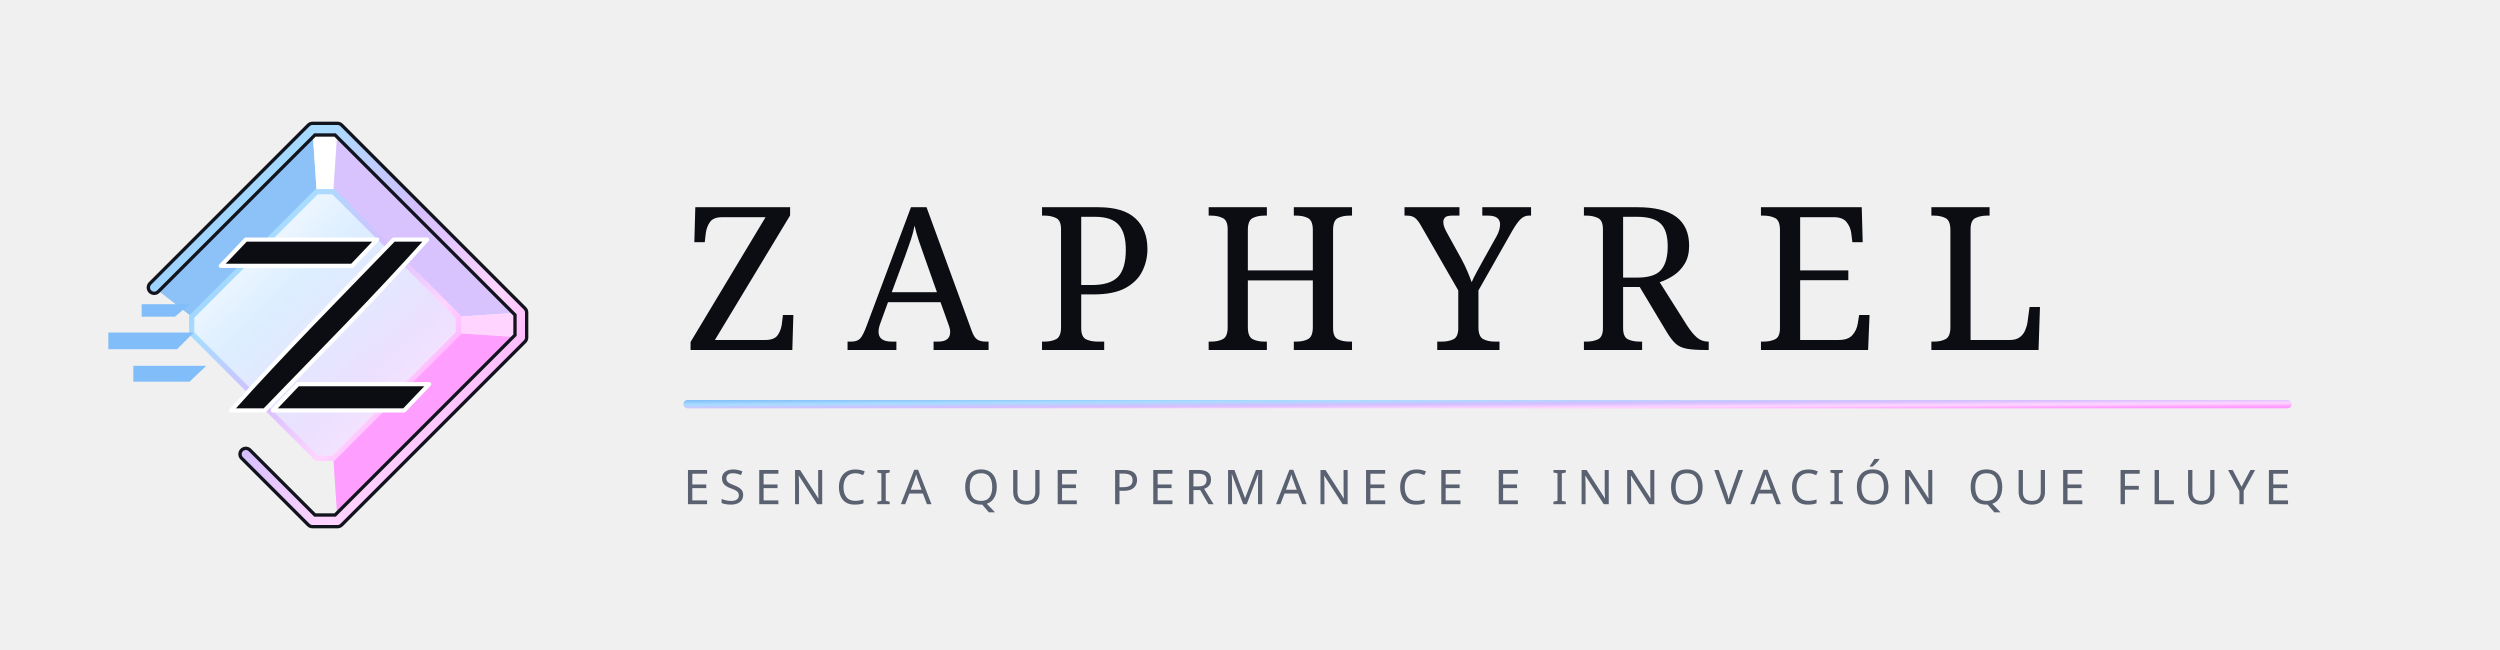
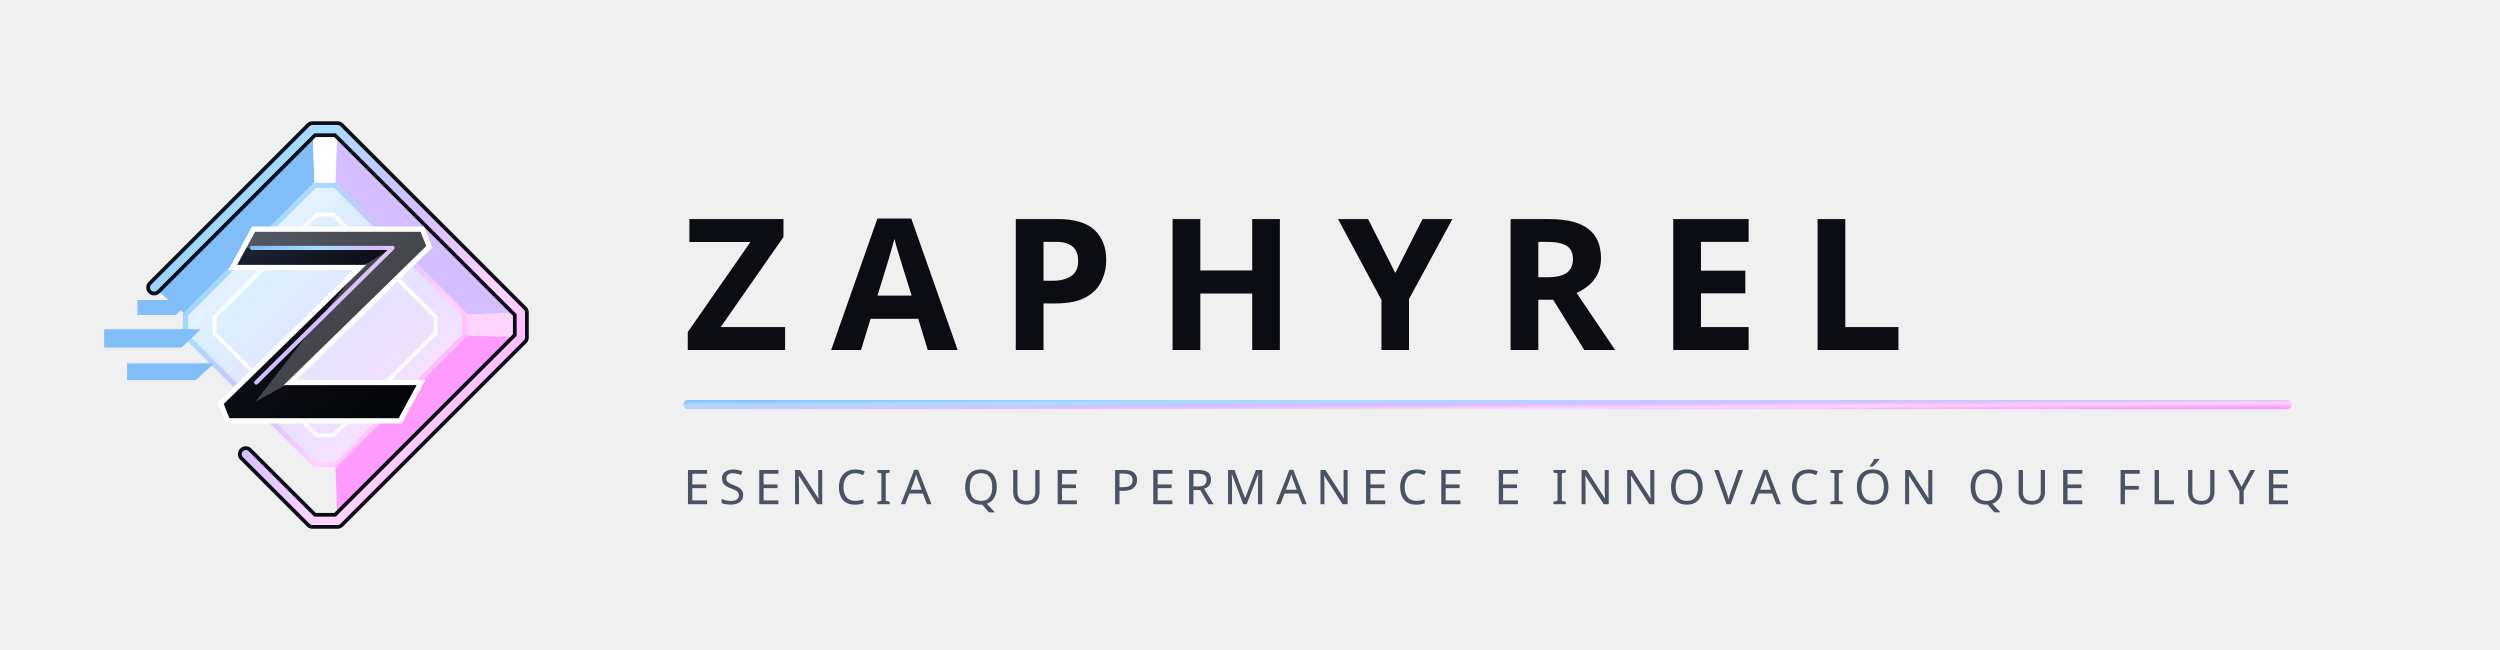
<svg xmlns="http://www.w3.org/2000/svg" viewBox="0 0 600 156" width="600" height="156" role="img" aria-label="Zaphyrel — Esencia que permanece e innovación que fluye">
  <defs>
-     <linearGradient id="zl6-p" x1="0" y1="0" x2="1" y2="0.8">
+     <linearGradient id="zl7-p" x1="0" y1="0" x2="1" y2="0.8">
      <stop offset="0" stop-color="#81BDF8" />
      <stop offset="0.28" stop-color="#A9DCFF" />
      <stop offset="0.54" stop-color="#D5BEFF" />
      <stop offset="0.78" stop-color="#FFD5FF" />
      <stop offset="1" stop-color="#FF9AFF" />
    </linearGradient>
-     <linearGradient id="zl6-tbl" x1="0.08" y1="0.05" x2="0.92" y2="0.95">
+     <linearGradient id="zl7-tbl" x1="0.06" y1="0.04" x2="0.94" y2="0.96">
      <stop offset="0" stop-color="#FFFFFF" />
-       <stop offset="0.35" stop-color="#DCEEFF" />
-       <stop offset="0.7" stop-color="#EBE0FF" />
+       <stop offset="0.3" stop-color="#DCEEFF" />
+       <stop offset="0.65" stop-color="#EBE0FF" />
      <stop offset="1" stop-color="#FFE6FF" />
+     </linearGradient>
+     <linearGradient id="zl7-obs" x1="0.1" y1="0.05" x2="0.9" y2="0.95">
+       <stop offset="0" stop-color="#1E2434" />
+       <stop offset="0.48" stop-color="#0B0D14" />
+       <stop offset="1" stop-color="#040508" />
    </linearGradient>
  </defs>
  <g transform="translate(18,18)">
-     <polygon points="19,51 57,13 58,28 28,58" fill="#81BDF8" opacity=".9" />
-     <polygon points="57,13 63,13 62,28 58,28" fill="#FFFFFF" />
-     <polygon points="63,13 107,57 92,58 62,28" fill="#D5BEFF" opacity=".9" />
-     <polygon points="107,57 107,63 92,62 92,58" fill="#FFD5FF" />
-     <polygon points="107,63 63,107 62,92 92,62" fill="#FF9AFF" opacity=".95" />
-     <polygon points="58,28 62,28 92,58 92,62 62,92 58,92 28,62 28,58" fill="url(#zl6-tbl)" stroke="url(#zl6-p)" stroke-width="1.25" stroke-linejoin="round" />
-     <path d="M 19 51 L 57 13 L 63 13 L 107 57 L 107 63 L 63 107 L 57 107 L 41 91" fill="none" stroke="#11141D" stroke-width="3.6" stroke-linecap="round" stroke-linejoin="round" />
-     <path d="M 19 51 L 57 13 L 63 13 L 107 57 L 107 63 L 63 107 L 57 107 L 41 91" fill="none" stroke="url(#zl6-p)" stroke-width="2" stroke-linecap="round" stroke-linejoin="round" />
-     <path d="M 16 55 H 27.5 L 24 58 H 16 Z M 8 61.8 H 28.5 L 24.5 65.8 H 8 Z M 14 69.8 H 31.5 L 27.5 73.6 H 14 Z" fill="#81BDF8" />
-     <path d="M 41 39.5 H 72.5 L 66.5 45.8 H 35 Z M 53.5 74.2 H 85 L 79 80.5 H 47.5 Z M 76.5 39.5 H 84.5 C 71.5 54, 59.5 66, 45.5 80.5 H 37.5 C 50.5 66, 62.5 54, 76.5 39.5 Z" fill="#0B0D12" stroke="#FFFFFF" stroke-width="1" stroke-linejoin="round" />
+     <polygon points="19,51 57,13 57.5,26.5 26.5,57.5" fill="#81BDF8" />
+     <polygon points="57,13 63,13 62.5,26.5 57.5,26.5" fill="#FFFFFF" />
+     <polygon points="63,13 107,57 93.5,57.5 62.5,26.5" fill="#D5BEFF" />
+     <polygon points="107,57 107,63 93.5,62.5 93.5,57.5" fill="#FFD5FF" />
+     <polygon points="107,63 63,107 62.5,93.5 93.5,62.5" fill="#FF9AFF" />
+     <polygon points="57.5,26.5 62.5,26.5 93.5,57.5 93.5,62.5 62.5,93.5 57.5,93.5 26.5,62.5 26.5,57.5" fill="url(#zl7-tbl)" stroke="url(#zl7-p)" stroke-width="1.25" stroke-linejoin="round" />
+     <polygon points="58,33.5 62,33.5 86.5,58 86.5,62 62,86.5 58,86.5 33.5,62 33.5,58" fill="none" stroke="#FFFFFF" stroke-width="0.9" />
+     <path d="M 19 51 L 57 13 L 63 13 L 107 57 L 107 63 L 63 107 L 57 107 L 41 91" fill="none" stroke="#0B0D14" stroke-width="3.8" stroke-linecap="round" stroke-linejoin="round" />
+     <path d="M 19 51 L 57 13 L 63 13 L 107 57 L 107 63 L 63 107 L 57 107 L 41 91" fill="none" stroke="url(#zl7-p)" stroke-width="2" stroke-linecap="round" stroke-linejoin="round" />
+     <path d="M 15 54 H 28 L 24.2 57.6 H 15 Z M 7 61 H 30.2 L 25.6 65.4 H 7 Z M 12.5 69.2 H 33.4 L 29 73.2 H 12.5 Z" fill="#81BDF8" />
+     <path d="M 42.85 37 H 83.35 L 85.05 41.2 L 51.65 73.8 H 83.05 L 78.05 83 H 36.65 L 34.95 78.8 L 68.35 46.2 H 37.85 Z" fill="url(#zl7-obs)" stroke="#FFFFFF" stroke-width="1.25" stroke-linejoin="miter" />
+     <path d="M 42.85 37 H 83.35 L 76.2 41.6 H 40.3 Z M 83.35 37 L 85.05 41.2 L 51.65 73.8 L 43.3 78.4 L 68.35 46.2 L 76.2 41.6 Z" fill="#FFFFFF" opacity=".24" />
+     <path d="M 42.5 41.5 H 76.2 L 43.5 73.8" fill="none" stroke="url(#zl7-p)" stroke-width="1" stroke-linecap="round" stroke-linejoin="round" />
  </g>
-   <text x="164" y="84" font-family="'Instrument Serif', Georgia, serif" font-size="48" font-weight="400" letter-spacing="11" fill="#0B0D12">ZAPHYREL</text>
-   <rect x="164" y="96" width="386" height="2" rx="1" fill="url(#zl6-p)" />
-   <text x="164" y="121" font-family="'Plus Jakarta Sans', system-ui, sans-serif" font-size="11.5" font-weight="500" letter-spacing="2.2" fill="#5A6171">ESENCIA QUE PERMANECE E INNOVACIÓN QUE FLUYE</text>
+   <text x="164" y="84" font-family="'Syne', 'Space Grotesk', sans-serif" font-size="44" font-weight="700" letter-spacing="10" fill="#0B0D12">ZAPHYREL</text>
+   <rect x="164" y="96" width="386" height="2.2" rx="1.1" fill="url(#zl7-p)" />
+   <text x="164" y="121" font-family="'Plus Jakarta Sans', system-ui, sans-serif" font-size="11.5" font-weight="500" letter-spacing="2.2" fill="#4B5263">ESENCIA QUE PERMANECE E INNOVACIÓN QUE FLUYE</text>
</svg>
